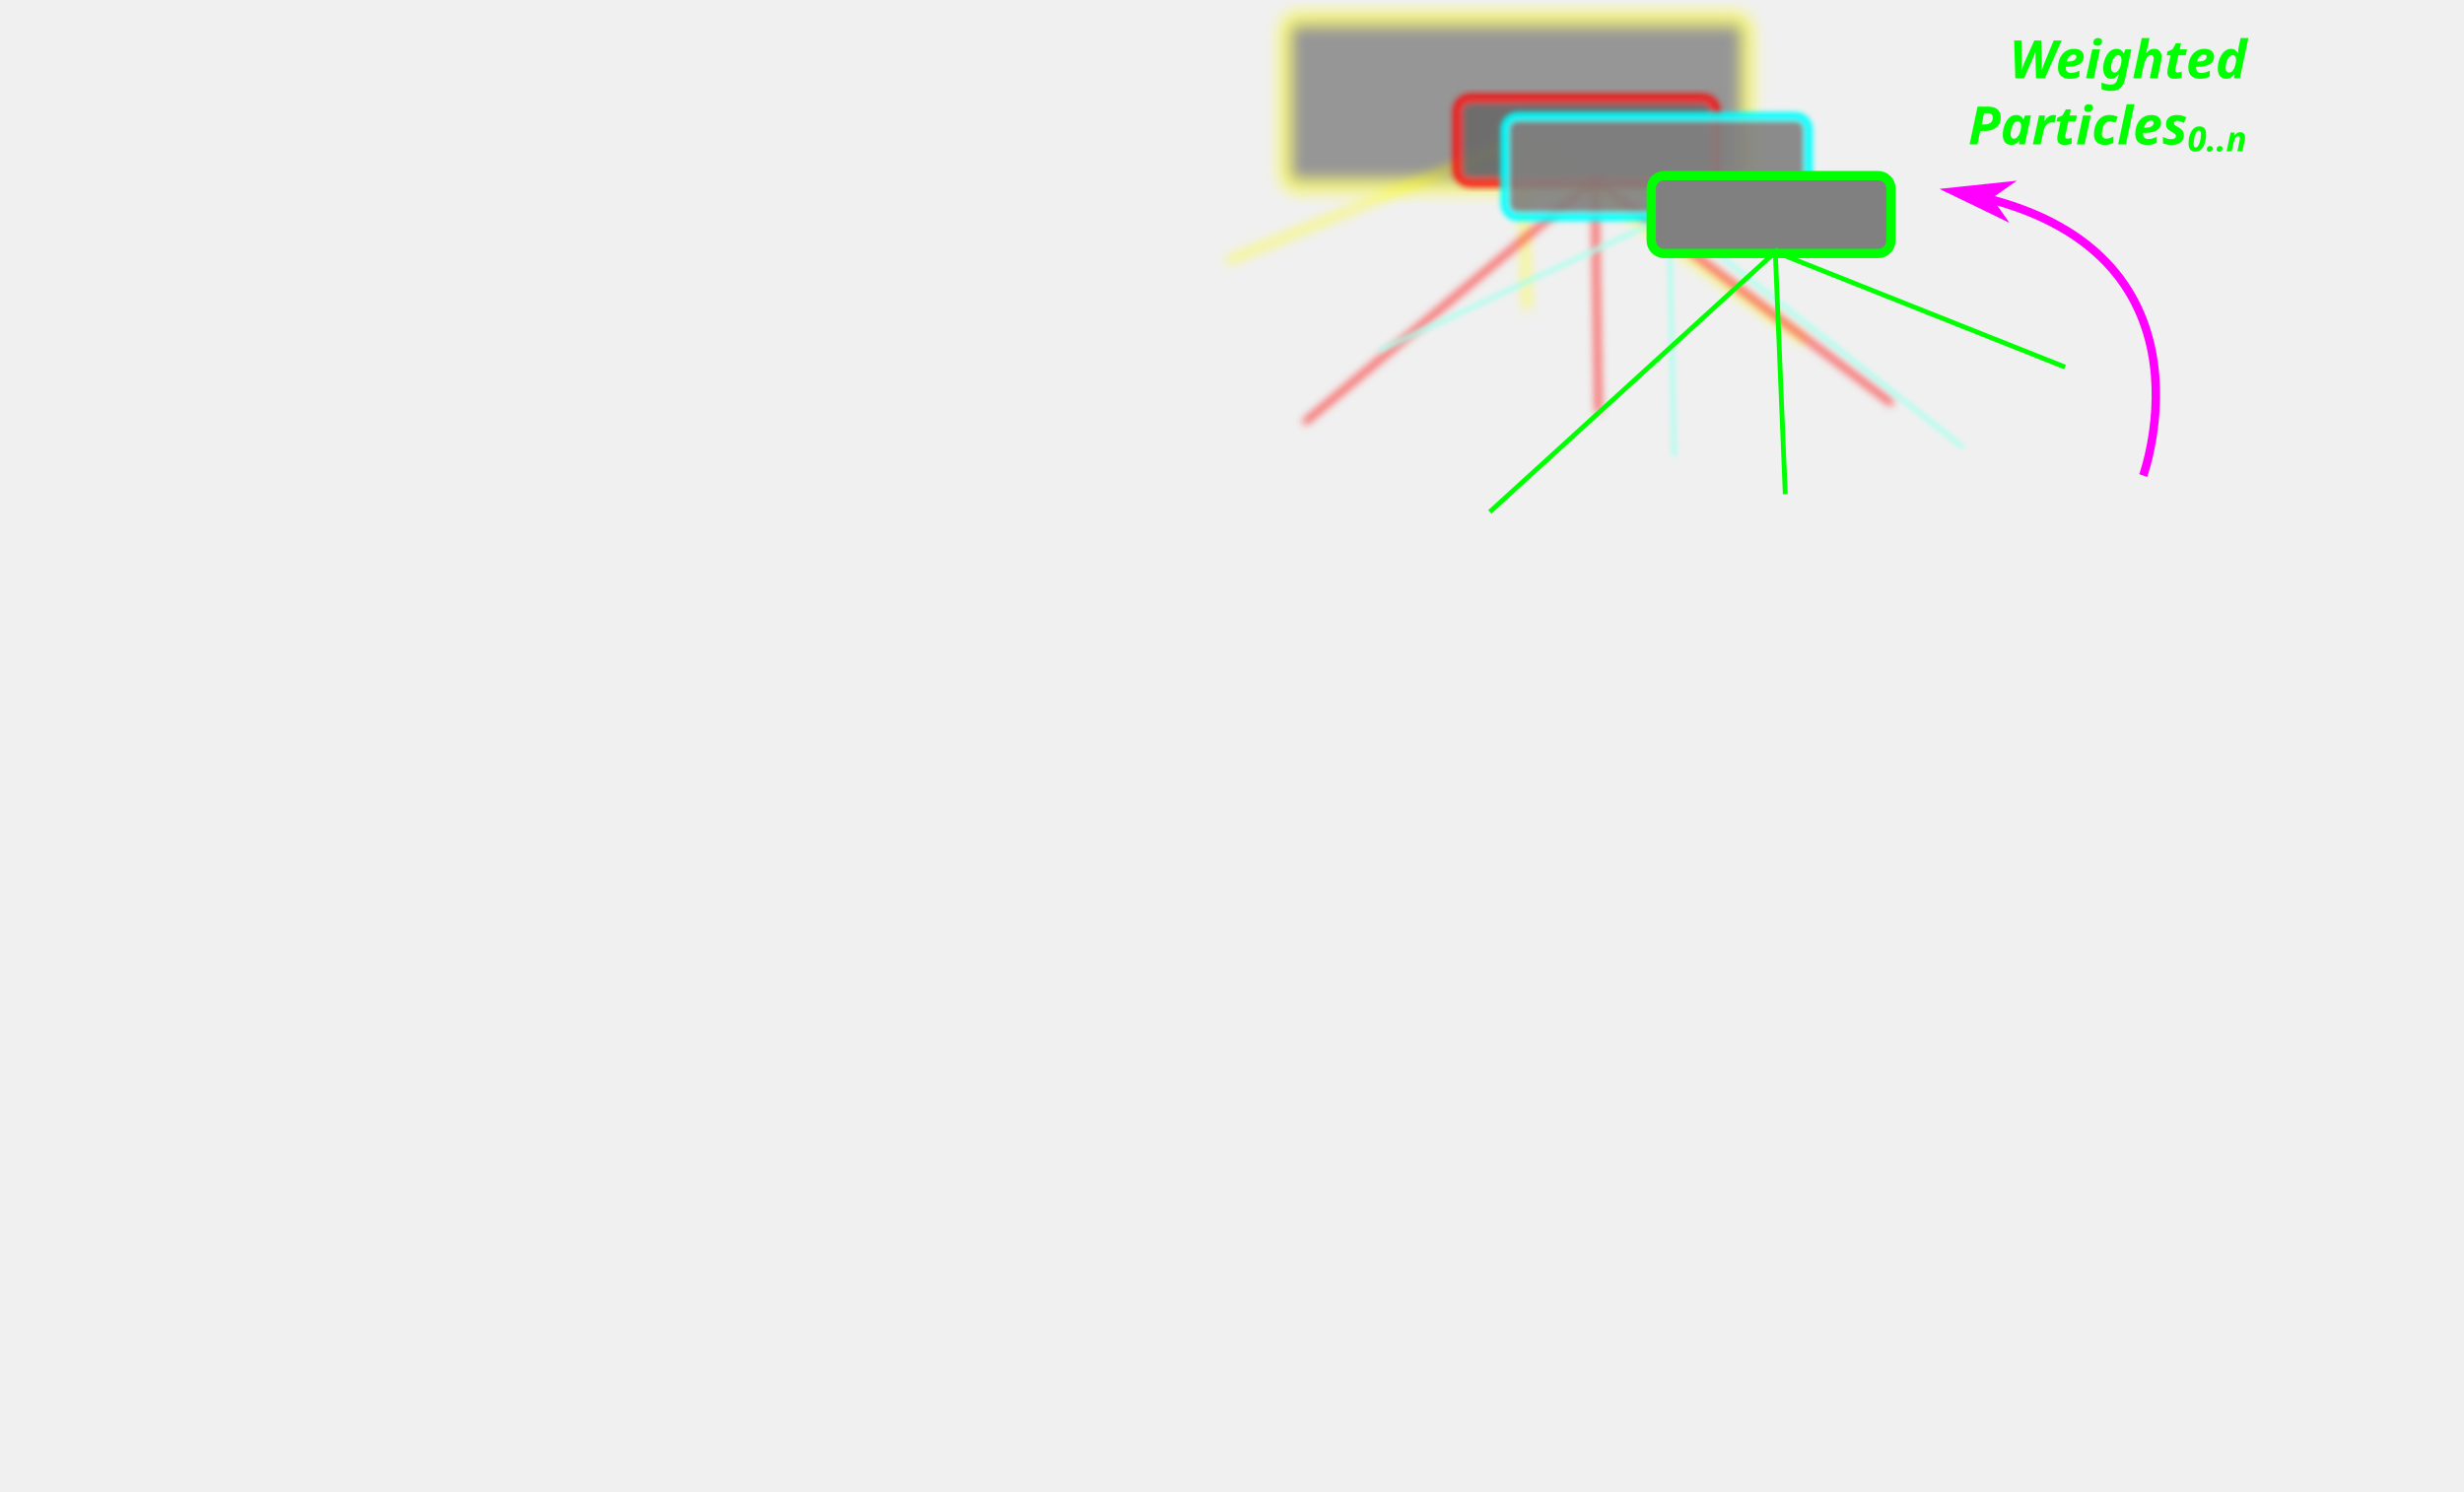
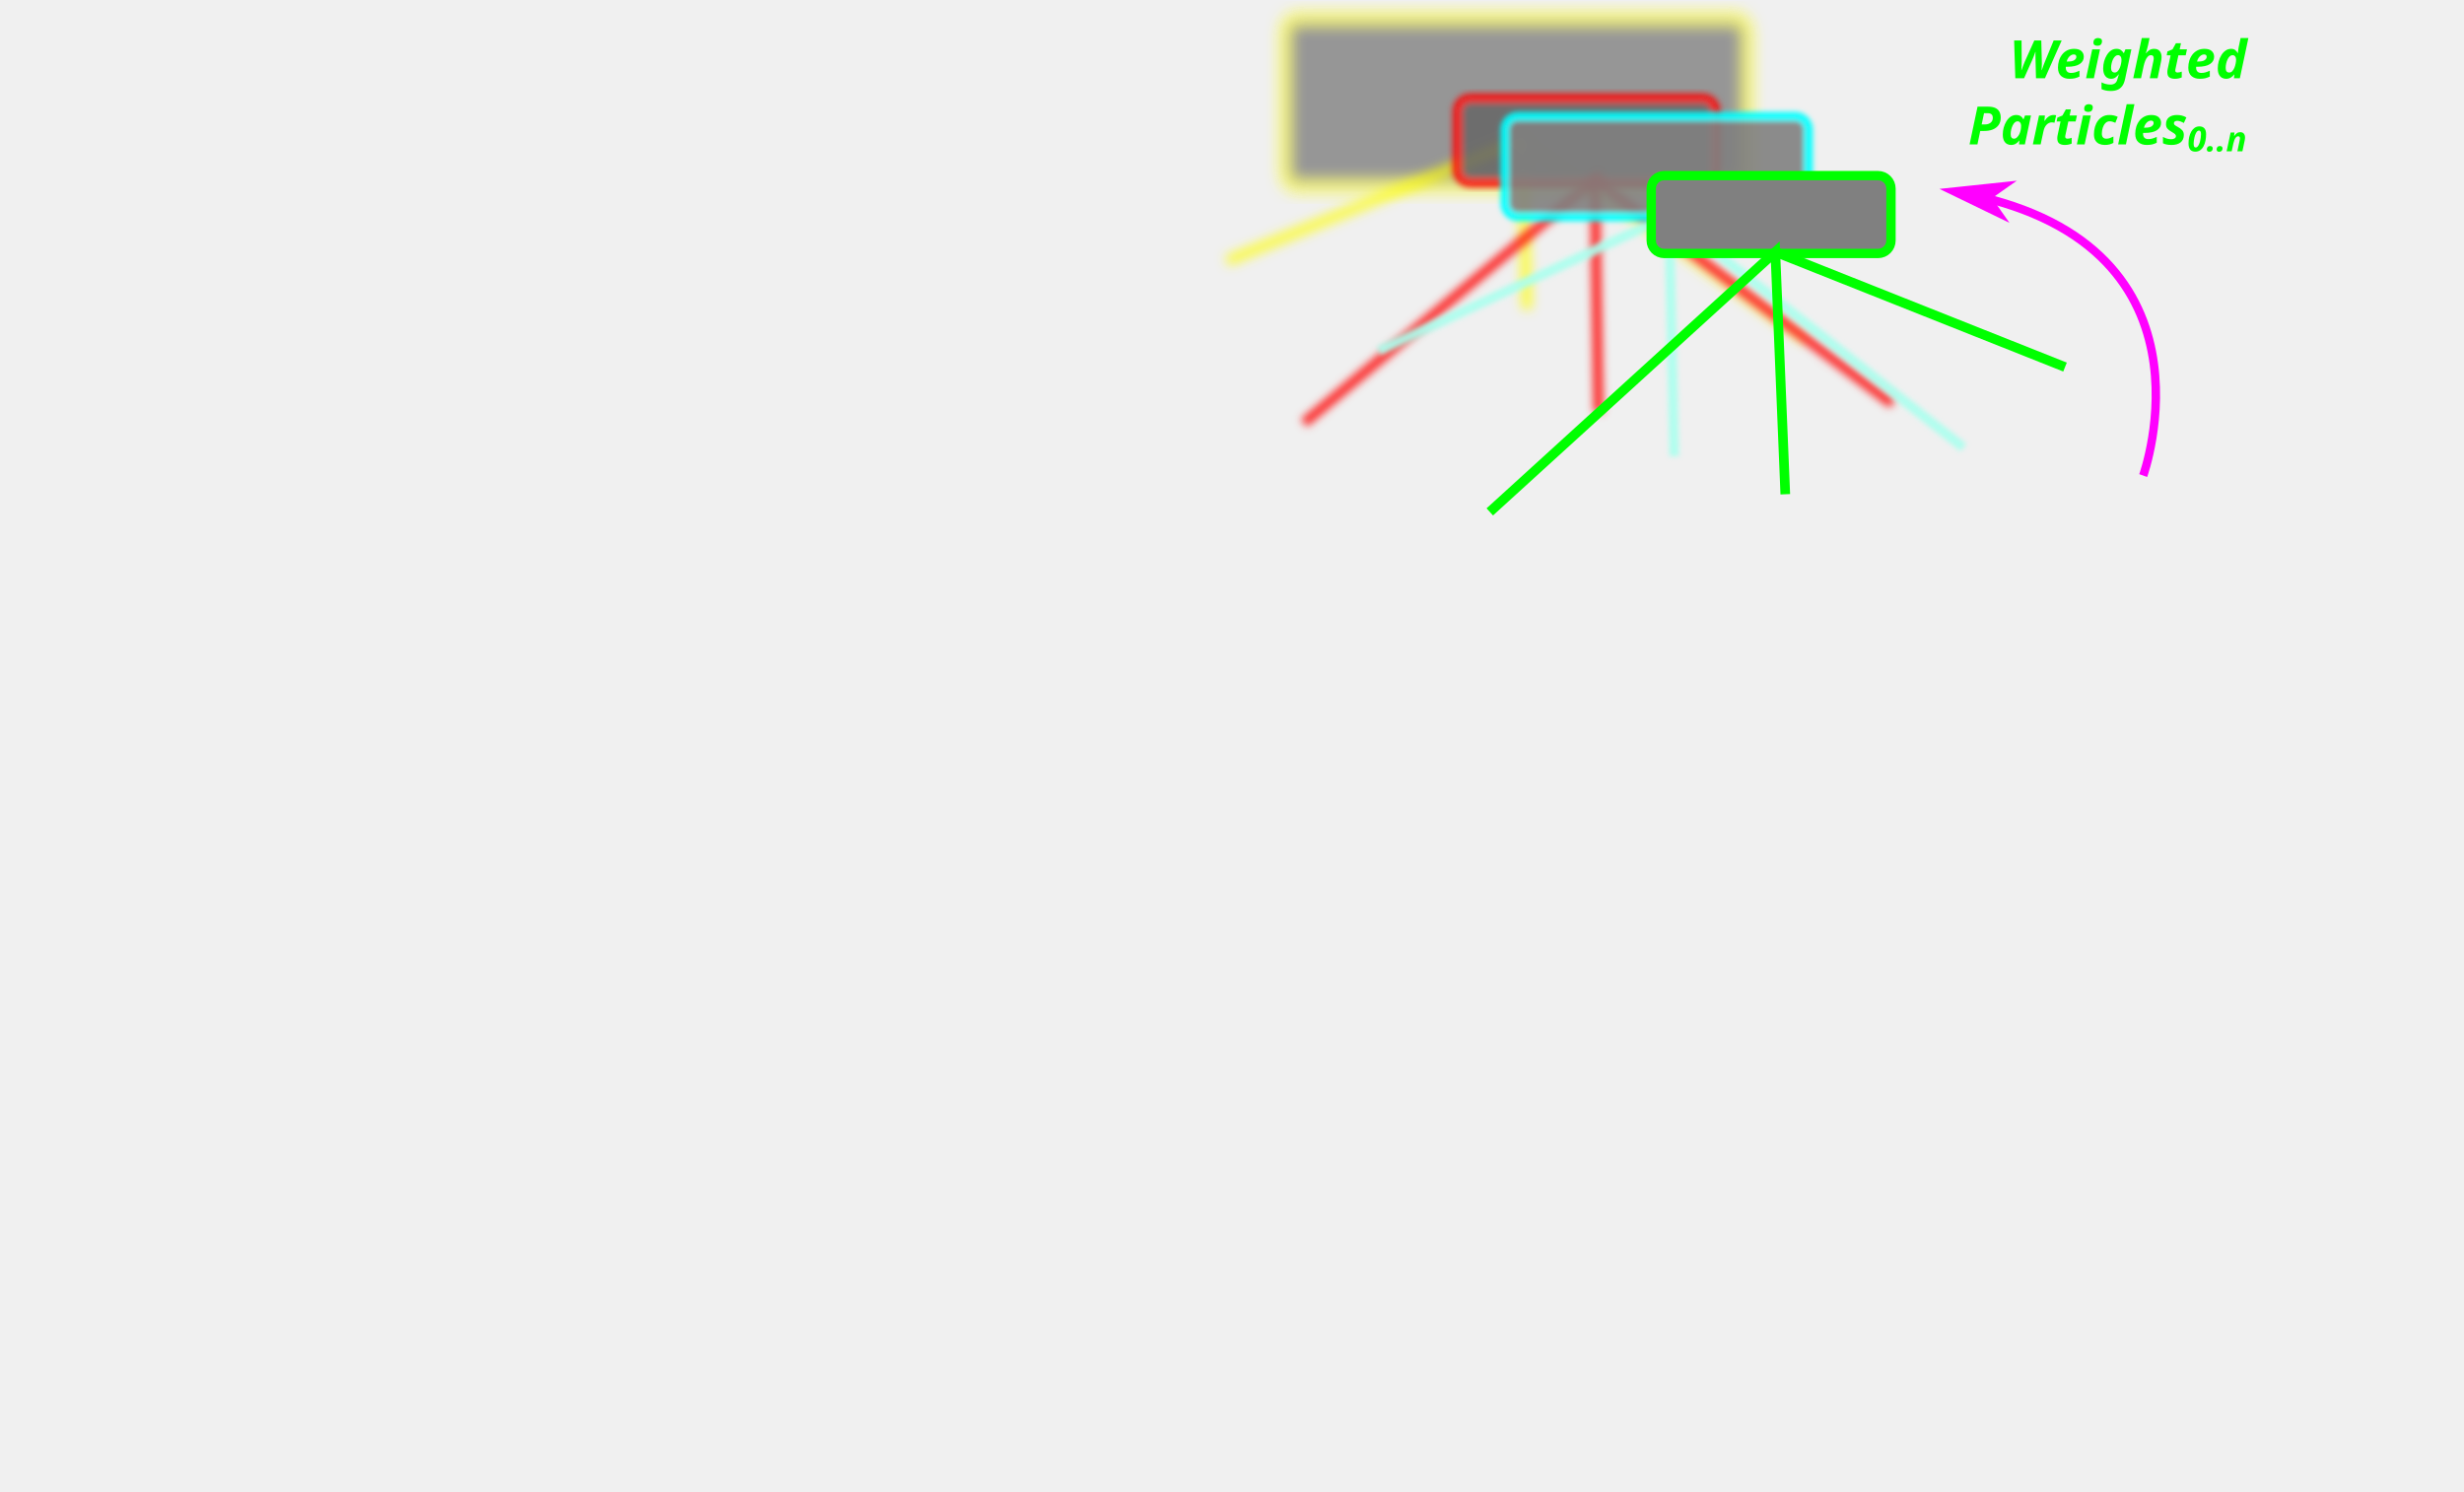
<svg xmlns="http://www.w3.org/2000/svg" version="1.2" width="1024" height="620" id="svg2">
  <defs id="defs4">
    <marker style="overflow:visible;" id="Arrow1Mend" refX="0.0" refY="0.0" orient="auto">
      <path transform="scale(0.4) rotate(180) translate(10,0)" style="fill-rule:evenodd;stroke:#000000;stroke-width:1.0pt;" d="M 0.0,0.0 L 5.0,-5.0 L -12.5,0.0 L 5.0,5.0 L 0.0,0.0 z " id="path4070" />
    </marker>
    <marker style="overflow:visible;" id="Arrow1Mendo" refX="0.0" refY="0.0" orient="auto">
      <path transform="scale(0.4) rotate(180) translate(10,0)" style="stroke:#ff0000;stroke-width:1.0pt;fill:#ff0000;fill-rule:evenodd" d="M 0.0,0.0 L 5.0,-5.0 L -12.5,0.0 L 5.0,5.0 L 0.0,0.0 z " id="path4508" />
    </marker>
    <marker style="overflow:visible;" id="Arrow1MendB" refX="0.0" refY="0.0" orient="auto">
      <path transform="scale(0.4) rotate(180) translate(10,0)" style="stroke:#ff00ff;stroke-width:1.0pt;fill:#ff00ff;fill-rule:evenodd" d="M 0.0,0.0 L 5.0,-5.0 L -12.5,0.0 L 5.0,5.0 L 0.0,0.0 z " id="path4858" />
    </marker>
    <marker style="overflow:visible;" id="Arrow1Mendh" refX="0.0" refY="0.0" orient="auto">
      <path transform="scale(0.4) rotate(180) translate(10,0)" style="stroke:#00ff00;stroke-width:1.0pt;fill:#00ff00;fill-rule:evenodd" d="M 0.0,0.0 L 5.0,-5.0 L -12.5,0.0 L 5.0,5.0 L 0.0,0.0 z " id="path5414" />
    </marker>
    <marker style="overflow:visible" id="Arrow1Mendh-3" refX="0" refY="0" orient="auto">
      <path transform="matrix(-0.4,0,0,-0.4,-4,0)" style="fill:#00ff00;fill-rule:evenodd;stroke:#00ff00;stroke-width:1pt" d="M 0,0 5,-5 -12.5,0 5,5 0,0 z" id="path5414-2" />
    </marker>
    <marker style="overflow:visible" id="Arrow1Mendh-2" refX="0" refY="0" orient="auto">
      <path transform="matrix(-0.4,0,0,-0.4,-4,0)" style="fill:#00ff00;fill-rule:evenodd;stroke:#00ff00;stroke-width:1pt" d="M 0,0 5,-5 -12.5,0 5,5 0,0 z" id="path5414-4" />
    </marker>
    <marker style="overflow:visible;" id="Arrow1Mend3" refX="0.0" refY="0.0" orient="auto">
      <path transform="scale(0.4) rotate(180) translate(10,0)" style="stroke:#00ffff;stroke-width:1.0pt;fill:#00ffff;fill-rule:evenodd" d="M 0.0,0.0 L 5.0,-5.0 L -12.5,0.0 L 5.0,5.0 L 0.0,0.0 z " id="path7595" />
    </marker>
    <filter id="filter8858">
      <feGaussianBlur stdDeviation="1.783" id="feGaussianBlur8860" />
    </filter>
    <filter id="filter8862">
      <feGaussianBlur stdDeviation="2.377" id="feGaussianBlur8864" />
    </filter>
    <filter id="filter8977">
      <feGaussianBlur stdDeviation="1.189" id="feGaussianBlur8979" />
    </filter>
    <marker style="overflow:visible;" id="Arrow1Mendf" refX="0.0" refY="0.0" orient="auto">
      <path transform="scale(0.4) rotate(180) translate(10,0)" style="stroke:#ffff00;stroke-width:1.0pt;fill:#ffff00;fill-rule:evenodd" d="M 0.0,0.0 L 5.0,-5.0 L -12.5,0.0 L 5.0,5.0 L 0.0,0.0 z " id="path9212" />
    </marker>
    <marker style="overflow:visible" id="Arrow1MendB-4" refX="0" refY="0" orient="auto">
      <path transform="matrix(-0.4,0,0,-0.4,-4,0)" style="fill:#ff00ff;fill-rule:evenodd;stroke:#ff00ff;stroke-width:1pt" d="M 0,0 5,-5 -12.5,0 5,5 0,0 z" id="path4858-7" />
    </marker>
    <marker style="overflow:visible" id="Arrow1MendB-1" refX="0" refY="0" orient="auto">
      <path transform="matrix(-0.4,0,0,-0.4,-4,0)" style="fill:#ff00ff;fill-rule:evenodd;stroke:#ff00ff;stroke-width:1pt" d="M 0,0 5,-5 -12.5,0 5,5 0,0 z" id="path4858-8" />
    </marker>
  </defs>
  <rect rx="4.208" style="opacity:0.8;fill:#808080;stroke:#ffff00;stroke-width:2.909;stroke-miterlimit:4;stroke-opacity:1;stroke-dasharray:none;stroke-dashoffset:0;filter:url(#filter8862)" id="rect2985-4-6" y="7.993" x="557.427" ry="3.861" height="50" width="150" transform="matrix(1.280762,0,0,1.395716,-179.8308,-3.502774)" />
-   <path id="path4025-4-9" d="m 509.957,108.471 122.47,-50.478 2.178,70.516" style="opacity:0.8;fill:none;stroke:#ffff00;stroke-width:2;stroke-linecap:butt;stroke-linejoin:miter;stroke-miterlimit:4;stroke-opacity:1;stroke-dasharray:none;filter:url(#filter8862)" />
+   <path id="path4025-4-9" d="m 509.957,108.471 122.47,-50.478 2.178,70.516" style="opacity:0.8;fill:none;stroke:#ffff00;stroke-width:4;stroke-linecap:butt;stroke-linejoin:miter;stroke-miterlimit:4;stroke-opacity:1;stroke-dasharray:none;filter:url(#filter8862)" />
  <path id="path4027-9-3" d="M 632.427,57.993 750.202,141.98" style="opacity:0.8;fill:none;stroke:#ffff00;stroke-width:2;stroke-linecap:butt;stroke-linejoin:miter;stroke-miterlimit:4;stroke-opacity:1;stroke-dasharray:none;filter:url(#filter8862)" />
  <g id="layer1" transform="translate(0,-432.3621)" />
  <flowRoot style="font-size:18px;font-style:italic;font-variant:normal;font-weight:bold;font-stretch:normal;text-align:center;line-height:125%;writing-mode:lr-tb;text-anchor:middle;fill:none;stroke:#ffffff;stroke-width:3.889;stroke-miterlimit:4;stroke-opacity:1;stroke-dasharray:none;stroke-dashoffset:0;font-family:LMRoman10;-inkscape-font-specification:LMRoman10 Bold Italic" xml:space="preserve" id="flowRoot2989">
    <flowRegion id="flowRegion2991">
      <rect id="rect2993" y="215.032" x="58.516" height="41.797" width="61.303" />
    </flowRegion>
    <flowPara id="flowPara2995" />
  </flowRoot>
  <flowRoot style="-inkscape-font-specification:Montserrat;font-family:Montserrat;font-weight:bold;font-style:italic;font-stretch:normal;font-variant:normal;font-size:18px;text-anchor:middle;text-align:center;writing-mode:lr;line-height:125%;stroke-width:3.889;stroke-miterlimit:4;stroke-dasharray:none;stroke:#ffffff;stroke-dashoffset:0;fill-opacity:0;stroke-opacity:1;opacity:1;fill:none" id="flowRoot2991" xml:space="preserve">
    <flowRegion id="flowRegion2993">
      <rect style="-inkscape-font-specification:Montserrat;font-family:Montserrat" y="217.818" x="74.306" height="32.509" width="44.584" id="rect2995" />
    </flowRegion>
    <flowPara id="flowPara2997" />
  </flowRoot>
  <text xml:space="preserve" style="font-size:22px;font-style:italic;font-variant:normal;font-weight:bold;font-stretch:normal;text-align:center;line-height:125%;writing-mode:lr-tb;text-anchor:middle;fill:#00ff00;fill-opacity:1;stroke:none;font-family:Montserrat;-inkscape-font-specification:Montserrat Bold Italic" x="251.497" y="119.722" id="text18350">
    <tspan x="0" y="0" id="tspan18352">
      <tspan x="335.372" y="119.722" style="font-size:65.001%;baseline-shift:sub" id="tspan18356" />
    </tspan>
  </text>
  <rect style="opacity:0.85;fill:#666666;stroke:#ff0000;stroke-width:5.479;stroke-miterlimit:4;stroke-opacity:1;stroke-dasharray:none;stroke-dashoffset:0;filter:url(#filter8858)" id="rect2985-0" y="24.7" x="587.791" ry="7.655" height="50" width="150" rx="7.531" transform="matrix(0.7156103,0,0,0.7039835,185.0369,23.37911)" />
-   <path id="path4025-4-3-9" d="M 541.889,175.806 662.791,74.7 664.312,171.488" style="opacity:0.85;fill:none;stroke:#ff0000;stroke-width:2;stroke-linecap:butt;stroke-linejoin:miter;stroke-miterlimit:4;stroke-opacity:1;stroke-dasharray:none;filter:url(#filter8858)" />
-   <path id="path4027-9-2-4" d="M 662.791,74.7 786.476,167.883" style="opacity:0.85;fill:none;stroke:#ff0000;stroke-width:2;stroke-linecap:butt;stroke-linejoin:miter;stroke-miterlimit:4;stroke-opacity:1;stroke-dasharray:none;filter:url(#filter8858)" />
-   <path id="path4025-4-3" d="M 572.977,145.76 693.607,89.584 695.785,189.655" style="opacity:0.9;fill:none;stroke:#aaffee;stroke-width:2;stroke-linecap:butt;stroke-linejoin:miter;stroke-miterlimit:4;stroke-opacity:1;stroke-dasharray:none;filter:url(#filter8977)" />
-   <path id="path4027-9-2" d="M 693.607,89.584 815.979,186.05" style="opacity:0.9;fill:none;stroke:#aaffee;stroke-width:2;stroke-linecap:butt;stroke-linejoin:miter;stroke-miterlimit:4;stroke-opacity:1;stroke-dasharray:none;filter:url(#filter8977)" />
+   <path id="path4025-4-3-9" d="M 541.889,175.806 662.791,74.7 664.312,171.488" style="opacity:0.85;fill:none;stroke:#ff0000;stroke-width:4;stroke-linecap:butt;stroke-linejoin:miter;stroke-miterlimit:4;stroke-opacity:1;stroke-dasharray:none;filter:url(#filter8858)" />
+   <path id="path4027-9-2-4" d="M 662.791,74.7 786.476,167.883" style="opacity:0.85;fill:none;stroke:#ff0000;stroke-width:4;stroke-linecap:butt;stroke-linejoin:miter;stroke-miterlimit:4;stroke-opacity:1;stroke-dasharray:none;filter:url(#filter8858)" />
+   <path id="path4025-4-3" d="M 572.977,145.76 693.607,89.584 695.785,189.655" style="opacity:0.9;fill:none;stroke:#aaffee;stroke-width:4;stroke-linecap:butt;stroke-linejoin:miter;stroke-miterlimit:4;stroke-opacity:1;stroke-dasharray:none;filter:url(#filter8977)" />
+   <path id="path4027-9-2" d="M 693.607,89.584 815.979,186.05" style="opacity:0.9;fill:none;stroke:#aaffee;stroke-width:4;stroke-linecap:butt;stroke-linejoin:miter;stroke-miterlimit:4;stroke-opacity:1;stroke-dasharray:none;filter:url(#filter8977)" />
  <rect rx="6.416" style="opacity:0.9;fill:#808080;stroke:#00ffff;stroke-width:4.65;stroke-miterlimit:4;stroke-opacity:1;stroke-dasharray:none;stroke-dashoffset:0;filter:url(#filter8977)" id="rect2985-3" y="39.584" x="618.607" ry="6.47" height="50" width="150" transform="matrix(0.8399204,0,0,0.8329178,105.9061,15.44453)" />
  <rect style="fill:#808080;stroke:#00ff00;stroke-width:3.889;stroke-miterlimit:4;stroke-opacity:1;stroke-dasharray:none;stroke-dashoffset:0" id="rect2985-4" y="72.993" x="686.225" ry="5.389" height="32.364" width="99.638" rx="5.389" />
-   <path id="path4025-4" d="M 619.131,212.762 737.791,104.7 741.939,205.428" style="fill:none;stroke:#00ff00;stroke-width:2;stroke-linecap:butt;stroke-linejoin:miter;stroke-miterlimit:4;stroke-opacity:1;stroke-dasharray:none" />
+   <path id="path4025-4" d="M 619.131,212.762 737.791,104.7 741.939,205.428" style="fill:none;stroke:#00ff00;stroke-width:4;stroke-linecap:butt;stroke-linejoin:miter;stroke-miterlimit:4;stroke-opacity:1;stroke-dasharray:none" />
  <path style="fill:none;stroke:#ff00ff;stroke-width:3.5;stroke-linecap:butt;stroke-linejoin:miter;stroke-miterlimit:4;stroke-opacity:1;stroke-dasharray:none;marker-mid:none;marker-end:url(#Arrow1MendB)" d="m 890.677,197.67 c 0,0 35.521,-98.144 -77.886,-117.97" id="path16232-9" />
-   <path id="path4027-9" d="m 737.791,104.7 120.402,47.864" style="fill:none;stroke:#00ff00;stroke-width:2;stroke-linecap:butt;stroke-linejoin:miter;stroke-miterlimit:4;stroke-opacity:1;stroke-dasharray:none" />
+   <path id="path4027-9" d="m 737.791,104.7 120.402,47.864" style="fill:none;stroke:#00ff00;stroke-width:4;stroke-linecap:butt;stroke-linejoin:miter;stroke-miterlimit:4;stroke-opacity:1;stroke-dasharray:none" />
  <flowRoot style="-inkscape-font-specification:Open Sans Bold Italic;font-family:Open Sans;font-weight:bold;font-style:italic;font-stretch:normal;font-variant:normal;font-size:22px;text-anchor:middle;text-align:center;writing-mode:lr;line-height:125%;fill-opacity:1;opacity:0.8;fill:#cccccc;" id="flowRoot9916" xml:space="preserve">
    <flowRegion id="flowRegion9918">
      <rect y="449.096" x="617.67" height="84.523" width="365.029" id="rect9920" />
    </flowRegion>
    <flowPara id="flowPara9922" />
  </flowRoot>
  <flowRoot style="-inkscape-font-specification:Open Sans Bold Italic;font-family:Open Sans;font-weight:bold;font-style:italic;font-stretch:normal;font-variant:normal;font-size:22px;text-anchor:middle;text-align:center;writing-mode:lr;line-height:125%;fill-opacity:1;opacity:0.8;fill:#cccccc;" id="flowRoot9924" xml:space="preserve">
    <flowRegion id="flowRegion9926">
      <rect y="448.167" x="659.467" height="56.658" width="265.644" id="rect9928" />
    </flowRegion>
    <flowPara id="flowPara9930" />
  </flowRoot>
  <flowRoot style="-inkscape-font-specification:Open Sans Bold Italic;font-family:Open Sans;font-weight:bold;font-style:italic;font-stretch:normal;font-variant:normal;font-size:20px;text-anchor:middle;text-align:center;writing-mode:lr;line-height:125%;stroke-width:2.5;stroke-miterlimit:4;stroke-dasharray:2.5,2.5;stroke:none;stroke-dashoffset:0;fill-opacity:1;opacity:1;fill:#ff0000;" id="flowRoot10924" xml:space="preserve">
    <flowRegion id="flowRegion10926">
      <rect y="540.121" x="697.549" height="65.947" width="226.634" id="rect10928" />
    </flowRegion>
    <flowPara id="flowPara10930" />
  </flowRoot>
  <flowRoot style="-inkscape-font-specification:Open Sans Bold Italic;font-family:Open Sans;font-weight:bold;font-style:italic;font-stretch:normal;font-variant:normal;font-size:20px;text-anchor:middle;text-align:center;writing-mode:lr;line-height:125%;stroke-width:2.5;stroke-miterlimit:4;stroke-dasharray:2.5,2.5;stroke:none;stroke-dashoffset:0;fill-opacity:1;opacity:1;fill:#ff0000;" id="flowRoot10932" xml:space="preserve">
    <flowRegion id="flowRegion10934">
      <rect y="461.171" x="724.485" height="56.658" width="200.627" id="rect10936" />
    </flowRegion>
    <flowPara id="flowPara10938" />
  </flowRoot>
  <flowRoot style="-inkscape-font-specification:Open Sans Bold Italic;font-family:Open Sans;font-weight:bold;font-style:italic;font-stretch:normal;font-variant:normal;font-size:20px;text-anchor:middle;text-align:center;writing-mode:lr;line-height:125%;stroke-width:2;stroke-miterlimit:4;stroke-dasharray:none;stroke:none;stroke-dashoffset:0;fill-opacity:1;opacity:1;fill:#ffffff;" id="flowRoot11089" xml:space="preserve">
    <flowRegion id="flowRegion11091">
      <rect y="561.484" x="748.634" height="32.509" width="247.068" id="rect11093" />
    </flowRegion>
    <flowPara id="flowPara11095" />
  </flowRoot>
  <text xml:space="preserve" style="font-size:20px;font-style:italic;font-variant:normal;font-weight:bold;font-stretch:normal;text-align:center;line-height:125%;writing-mode:lr-tb;text-anchor:middle;fill:#ffffff;fill-opacity:1;stroke:#ffffff;stroke-width:2;stroke-miterlimit:4;stroke-dasharray:none;stroke-dashoffset:0;font-family:Open Sans;-inkscape-font-specification:Open Sans Bold Italic" x="433.762" y="463.028" id="text16149">
    <tspan id="tspan16151" x="433.762" y="463.028" />
    <tspan id="tspan16153" x="433.762" y="488.028" />
  </text>
  <text xml:space="preserve" style="font-size:22px;font-style:italic;font-variant:normal;font-weight:bold;font-stretch:normal;text-align:center;line-height:125%;writing-mode:lr-tb;text-anchor:middle;fill:#00ff00;fill-opacity:1;stroke:none;font-family:Montserrat;-inkscape-font-specification:Montserrat Bold Italic" x="898.717" y="32.533" id="text18644">
    <tspan id="tspan18646" x="898.717" y="32.533">Weighted</tspan>
    <tspan x="898.717" y="60.033" id="tspan3443">Particles<tspan style="font-size:65.001%;baseline-shift:sub" id="tspan18648">0..n</tspan>
    </tspan>
  </text>
</svg>
